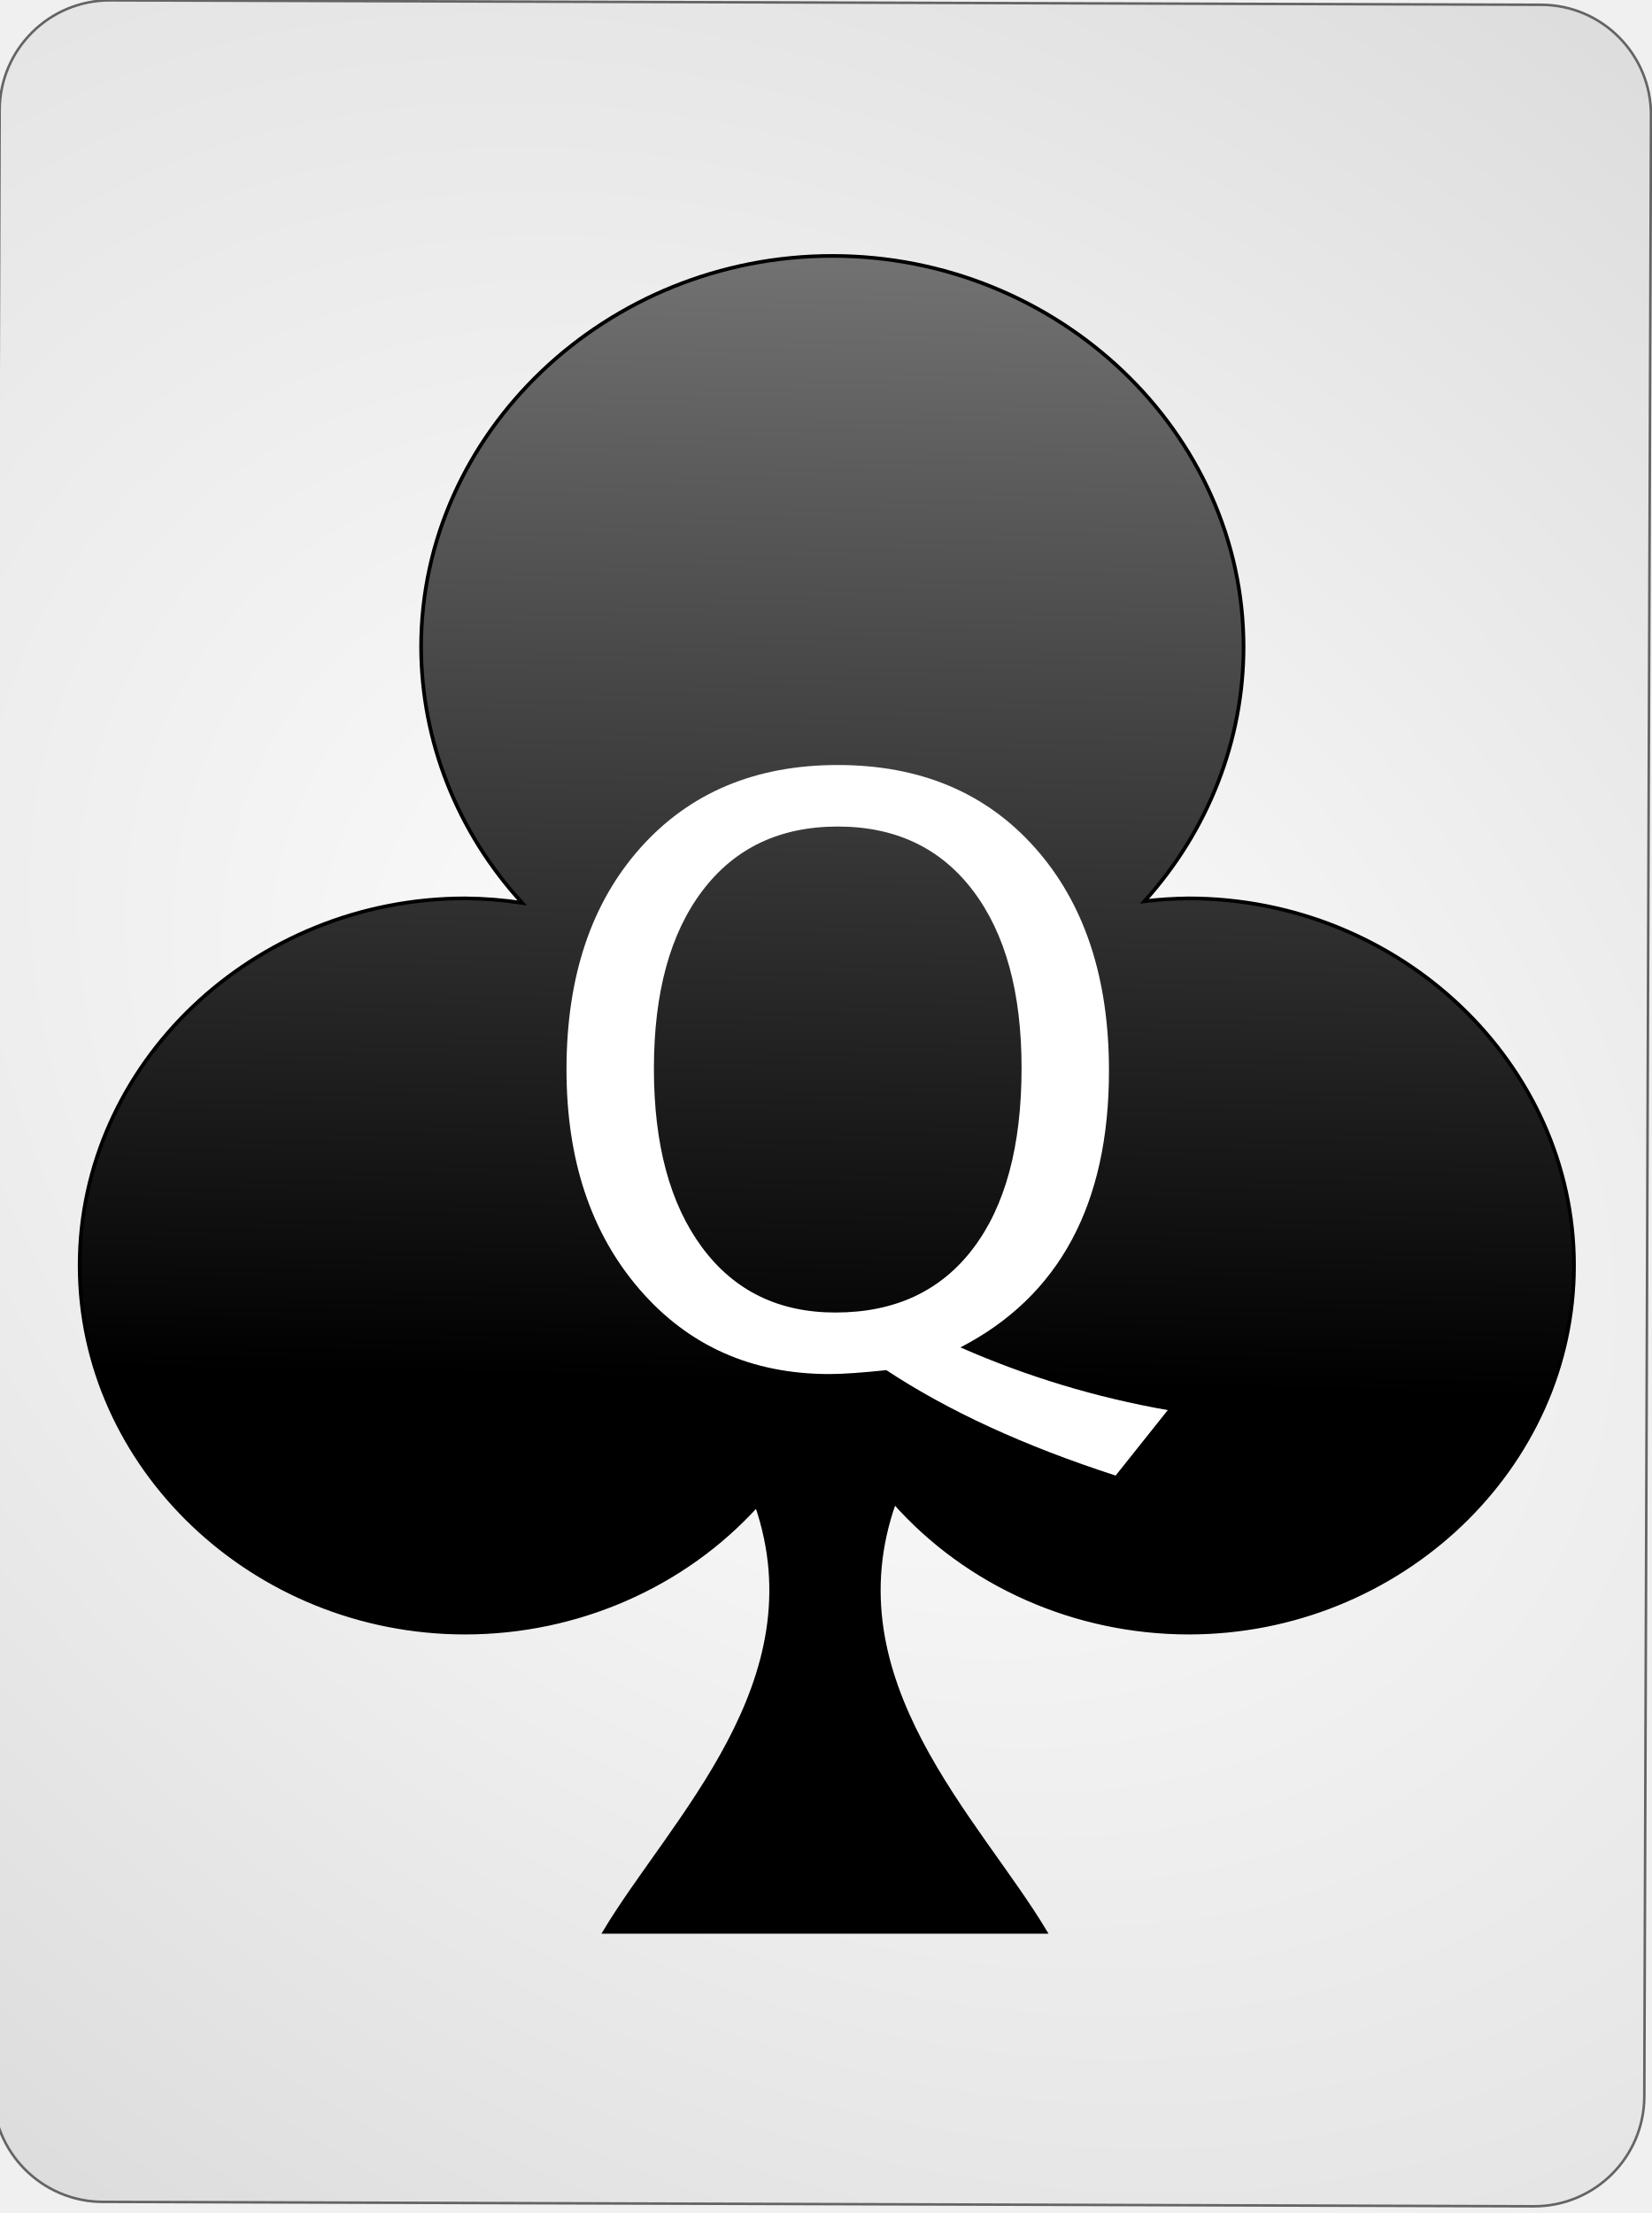
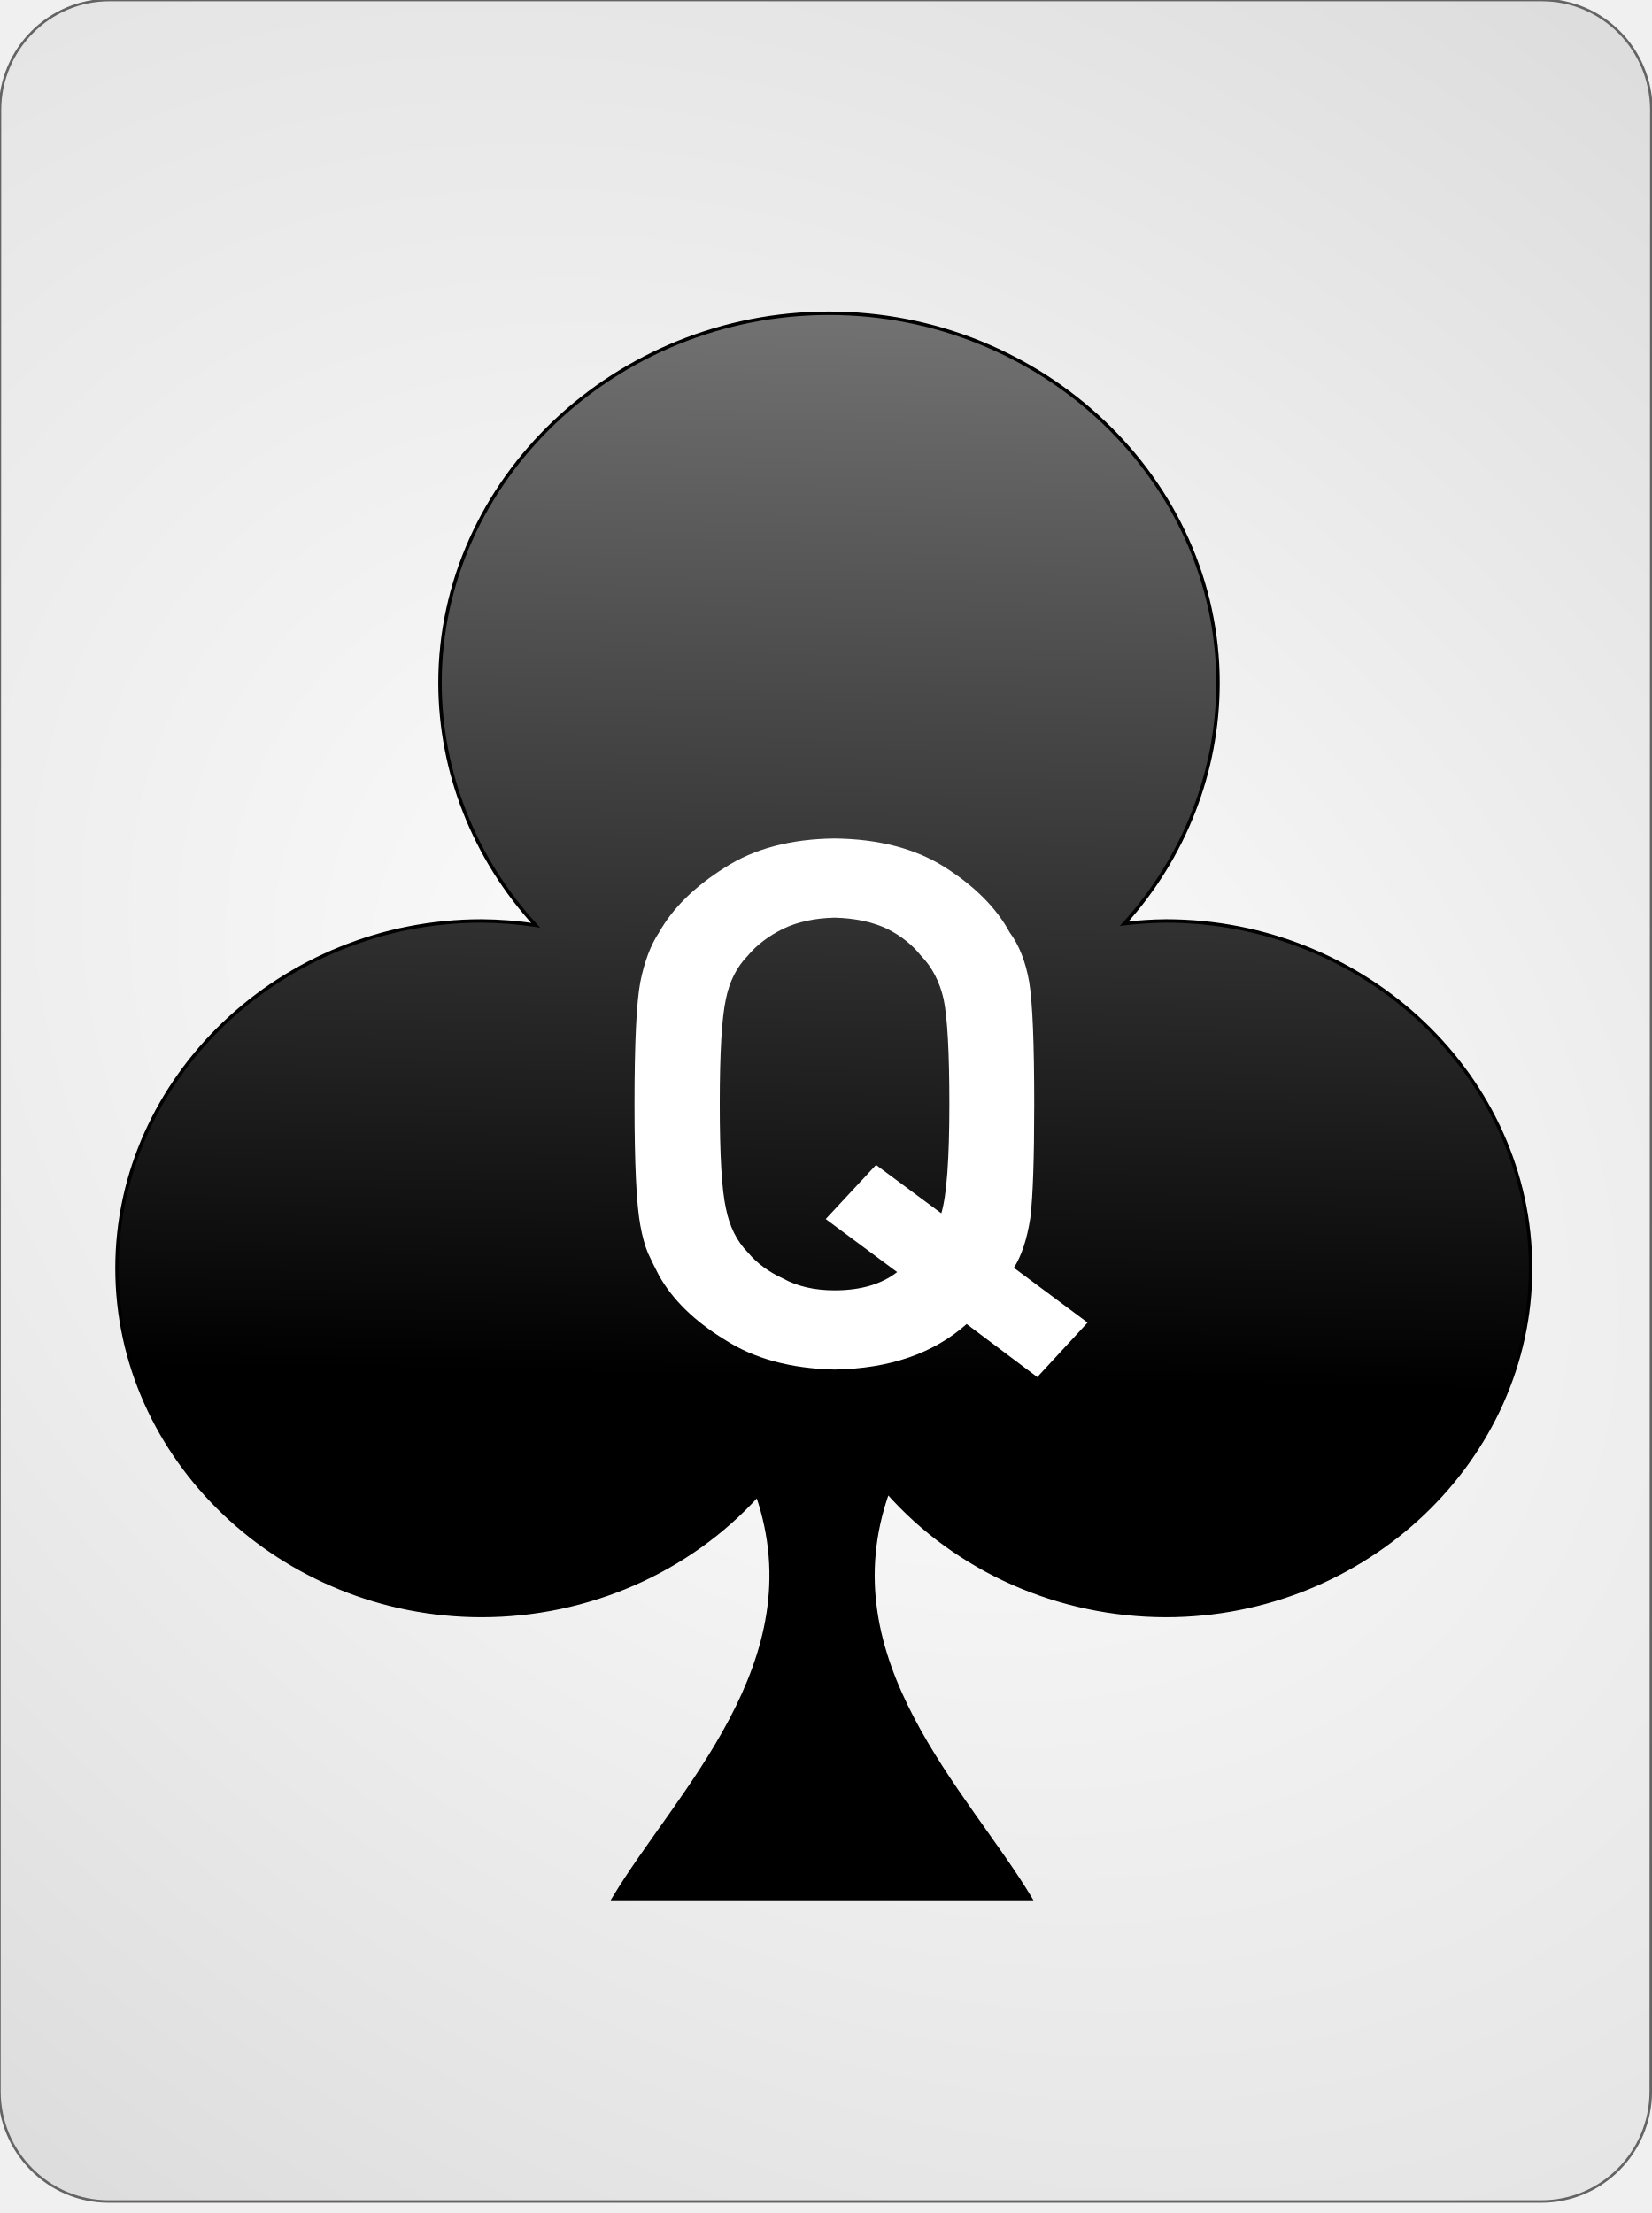
<svg xmlns="http://www.w3.org/2000/svg" width="100%" height="100%" viewBox="0 0 144 193" version="1.1" xml:space="preserve" style="fill-rule:evenodd;clip-rule:evenodd;">
-   <path id="Card-background" d="M143.967,10.046c0.018,-5.299 -4.269,-9.614 -9.568,-9.63l-124.799,-0.386c-5.298,-0.017 -9.615,4.272 -9.632,9.57l-0.583,172.799c-0.018,5.298 4.269,9.613 9.567,9.63l124.8,0.386c5.298,0.016 9.614,-4.272 9.632,-9.57l0.583,-172.799Z" style="fill:url(#_Radial1);stroke:#646464;stroke-width:0.22px;" />
-   <g id="Clubs">
-     <path id="path7930" d="M72.58,22.319c-19.672,0 -35.859,15.393 -35.859,34.099c0,0 0,0 0,0c0.016,8.205 3.146,16.135 8.812,22.324c-1.644,-0.248 -3.305,-0.379 -4.97,-0.393c-18.442,0 -33.618,14.454 -33.618,32.018c0,17.564 15.176,32.017 33.618,32.017c9.76,-0.007 19.049,-4.062 25.426,-11.099c5.274,15.414 -7.376,27.387 -13.26,37.193l38.421,0c-5.919,-9.865 -18.685,-21.921 -13.164,-37.468c6.373,7.196 15.766,11.361 25.651,11.374c18.442,0 33.618,-14.453 33.618,-32.017c0,-17.564 -15.176,-32.018 -33.618,-32.018c-1.284,0.014 -2.566,0.097 -3.84,0.249c5.57,-6.174 8.637,-14.045 8.642,-22.18c0,0 0,0 0,0c0,-18.706 -16.187,-34.099 -35.859,-34.099l0,0Z" style="fill:url(#_Linear2);stroke:#000;stroke-width:0.32px;" />
-   </g>
-   <g id="text4596">
-     <path d="M97.284,128.686c-7.952,-2.575 -14.617,-5.64 -19.995,-9.194c-2.142,0.227 -3.794,0.341 -4.956,0.341c-6.79,0 -12.31,-2.461 -16.56,-7.382c-4.25,-4.922 -6.374,-11.314 -6.374,-19.175c0,-8.067 2.147,-14.509 6.442,-19.329c4.296,-4.819 10.032,-7.229 17.21,-7.229c7.2,0 12.943,2.416 17.226,7.246c4.284,4.831 6.426,11.302 6.426,19.414c0,11.621 -4.318,19.665 -12.954,24.131c5.811,2.552 11.838,4.375 18.081,5.469l-4.546,5.708Zm-24.438,-14.219c5.172,0 9.171,-1.857 11.997,-5.571c2.825,-3.714 4.238,-8.967 4.238,-15.757c0,-6.585 -1.413,-11.741 -4.238,-15.466c-2.826,-3.726 -6.756,-5.589 -11.792,-5.589c-5.036,0 -8.967,1.863 -11.792,5.589c-2.826,3.725 -4.238,8.904 -4.238,15.534c0,6.609 1.401,11.804 4.204,15.586c2.802,3.783 6.676,5.674 11.621,5.674Z" style="fill:url(#_Linear3);fill-rule:nonzero;" />
+   <path id="Card-background" d="M143.997,9.6c0.002,-5.298 -4.272,-9.6 -9.538,-9.6l-124.918,0c-5.266,0 -9.542,4.302 -9.544,9.6l-0.048,172.8c-0.001,5.298 4.273,9.6 9.539,9.6l124.917,0c5.266,0 9.543,-4.302 9.544,-9.6l0.048,-172.8Z" style="fill:url(#_Radial1);stroke:#646464;stroke-width:0.22px;" />
+   <path id="Clubs" d="M72.289,27.319c-18.608,0 -33.921,14.56 -33.921,32.254c0,0 0,0 0,0c0.015,7.762 2.977,15.264 8.336,21.118c-1.555,-0.234 -3.127,-0.359 -4.701,-0.371c-17.446,0 -31.801,13.671 -31.801,30.286c0,16.615 14.355,30.286 31.801,30.286c9.232,-0.006 18.019,-3.841 24.051,-10.498c4.989,14.58 -6.977,25.906 -12.543,35.182l36.344,0c-5.599,-9.332 -17.675,-20.736 -12.452,-35.442c6.029,6.807 14.913,10.746 24.264,10.758c17.445,0 31.8,-13.671 31.8,-30.286c0,-16.615 -14.355,-30.286 -31.8,-30.286c-1.215,0.012 -2.427,0.091 -3.632,0.235c5.269,-5.841 8.17,-13.286 8.175,-20.982c0,0 0,0 0,0c0,-17.694 -15.313,-32.254 -33.921,-32.254l0,0Z" style="fill:url(#_Linear2);stroke:#000;stroke-width:0.3px;" />
+   <g id="Center-Text" transform="matrix(0.233905,0,0,0.218311,72.7568,119.065)">
+     <path d="M23.404,-37.218c-5.821,4.867 -13.599,7.301 -23.332,7.301c-7.444,0 -13.838,-1.575 -19.182,-4.724c-5.439,-2.672 -9.829,-6.155 -13.169,-10.449c-4.104,-4.486 -6.823,-10.355 -8.159,-17.607c-1.527,-7.253 -2.291,-21.138 -2.291,-41.655c0,-20.518 0.764,-34.498 2.291,-41.942c1.336,-7.061 4.055,-12.835 8.159,-17.32c3.34,-4.294 7.73,-7.873 13.169,-10.736c5.344,-2.767 11.738,-4.246 19.182,-4.437c7.539,0.191 14.075,1.67 19.61,4.437c5.249,2.863 9.448,6.442 12.597,10.736c4.104,4.485 6.919,10.259 8.446,17.32c1.431,7.444 2.147,21.424 2.147,41.942c0,22.044 -1.002,36.597 -3.006,43.659l-24.335,-19.325l-18.752,21.615l26.625,21.185Zm25.909,20.756l26.339,21.186l18.752,-21.758l-27.484,-21.901c2.863,-4.772 4.915,-11.452 6.155,-20.04c0.954,-8.589 1.432,-23.715 1.432,-45.377c0,-24.239 -0.621,-40.462 -1.861,-48.669c-1.336,-8.207 -3.77,-14.84 -7.301,-19.897c-4.867,-9.639 -12.787,-18.227 -23.762,-25.766c-11.069,-7.635 -24.907,-11.547 -41.511,-11.738c-16.414,0.191 -30.108,4.103 -41.083,11.738c-11.165,7.539 -19.277,16.127 -24.334,25.766c-3.15,5.057 -5.488,11.69 -7.014,19.897c-1.432,8.207 -2.148,24.43 -2.148,48.669c0,23.857 0.716,39.985 2.148,48.383c0.763,4.485 1.717,8.207 2.862,11.165c1.241,2.863 2.625,5.869 4.152,9.018c5.057,9.638 13.169,18.132 24.334,25.48c10.975,7.634 24.669,11.642 41.083,12.024c20.517,-0.382 36.931,-6.442 49.241,-18.18Z" style="fill:none;" />
+     <path d="M23.404,-37.218c-5.821,4.867 -13.599,7.301 -23.332,7.301c-7.444,0 -13.838,-1.575 -19.182,-4.724c-5.439,-2.672 -9.829,-6.155 -13.169,-10.449c-4.104,-4.486 -6.823,-10.355 -8.159,-17.607c-1.527,-7.253 -2.291,-21.138 -2.291,-41.655c0,-20.518 0.764,-34.498 2.291,-41.942c1.336,-7.061 4.055,-12.835 8.159,-17.32c3.34,-4.294 7.73,-7.873 13.169,-10.736c5.344,-2.767 11.738,-4.246 19.182,-4.437c7.539,0.191 14.075,1.67 19.61,4.437c5.249,2.863 9.448,6.442 12.597,10.736c4.104,4.485 6.919,10.259 8.446,17.32c1.431,7.444 2.147,21.424 2.147,41.942c0,22.044 -1.002,36.597 -3.006,43.659l-24.335,-19.325l-18.752,21.615l26.625,21.185Zm25.909,20.756l26.339,21.186l18.752,-21.758l-27.484,-21.901c2.863,-4.772 4.915,-11.452 6.155,-20.04c0.954,-8.589 1.432,-23.715 1.432,-45.377c0,-24.239 -0.621,-40.462 -1.861,-48.669c-1.336,-8.207 -3.77,-14.84 -7.301,-19.897c-4.867,-9.639 -12.787,-18.227 -23.762,-25.766c-11.069,-7.635 -24.907,-11.547 -41.511,-11.738c-16.414,0.191 -30.108,4.103 -41.083,11.738c-11.165,7.539 -19.277,16.127 -24.334,25.766c-3.15,5.057 -5.488,11.69 -7.014,19.897c-1.432,8.207 -2.148,24.43 -2.148,48.669c0,23.857 0.716,39.985 2.148,48.383c0.763,4.485 1.717,8.207 2.862,11.165c1.241,2.863 2.625,5.869 4.152,9.018c5.057,9.638 13.169,18.132 24.334,25.48c10.975,7.634 24.669,11.642 41.083,12.024c20.517,-0.382 36.931,-6.442 49.241,-18.18Z" style="fill:#fff;fill-rule:nonzero;" />
  </g>
  <defs>
-     <radialGradient id="_Radial1" cx="0" cy="0" r="1" gradientUnits="userSpaceOnUse" gradientTransform="matrix(126.562,97.7279,-71.6611,95.2942,71.6758,96.2223)">
+     <radialGradient id="_Radial1" cx="0" cy="0" r="1" gradientUnits="userSpaceOnUse" gradientTransform="matrix(126.864,97.3356,-71.3658,95.5156,71.9734,96)">
      <stop offset="0%" style="stop-color:#fff;stop-opacity:1" />
      <stop offset="100%" style="stop-color:#dcdcdc;stop-opacity:1" />
    </radialGradient>
-     <linearGradient id="_Linear2" x1="0" y1="0" x2="1" y2="0" gradientUnits="userSpaceOnUse" gradientTransform="matrix(-1.28069,99.2531,-99.2531,-1.28069,73.2204,21.3591)">
+     <linearGradient id="_Linear2" x1="0" y1="0" x2="1" y2="0" gradientUnits="userSpaceOnUse" gradientTransform="matrix(-1.21145,93.8876,-93.8876,-1.21145,72.8946,26.41)">
      <stop offset="0%" style="stop-color:#737373;stop-opacity:1" />
      <stop offset="100%" style="stop-color:#000;stop-opacity:1" />
    </linearGradient>
-     <linearGradient id="_Linear3" x1="0" y1="0" x2="1" y2="0" gradientUnits="userSpaceOnUse" gradientTransform="matrix(0.0983952,31.9224,-31.9224,0.0983952,128.535,196.086)">
-       <stop offset="0%" style="stop-color:#fff;stop-opacity:1" />
-       <stop offset="100%" style="stop-color:#dcdcdc;stop-opacity:1" />
-     </linearGradient>
  </defs>
</svg>
